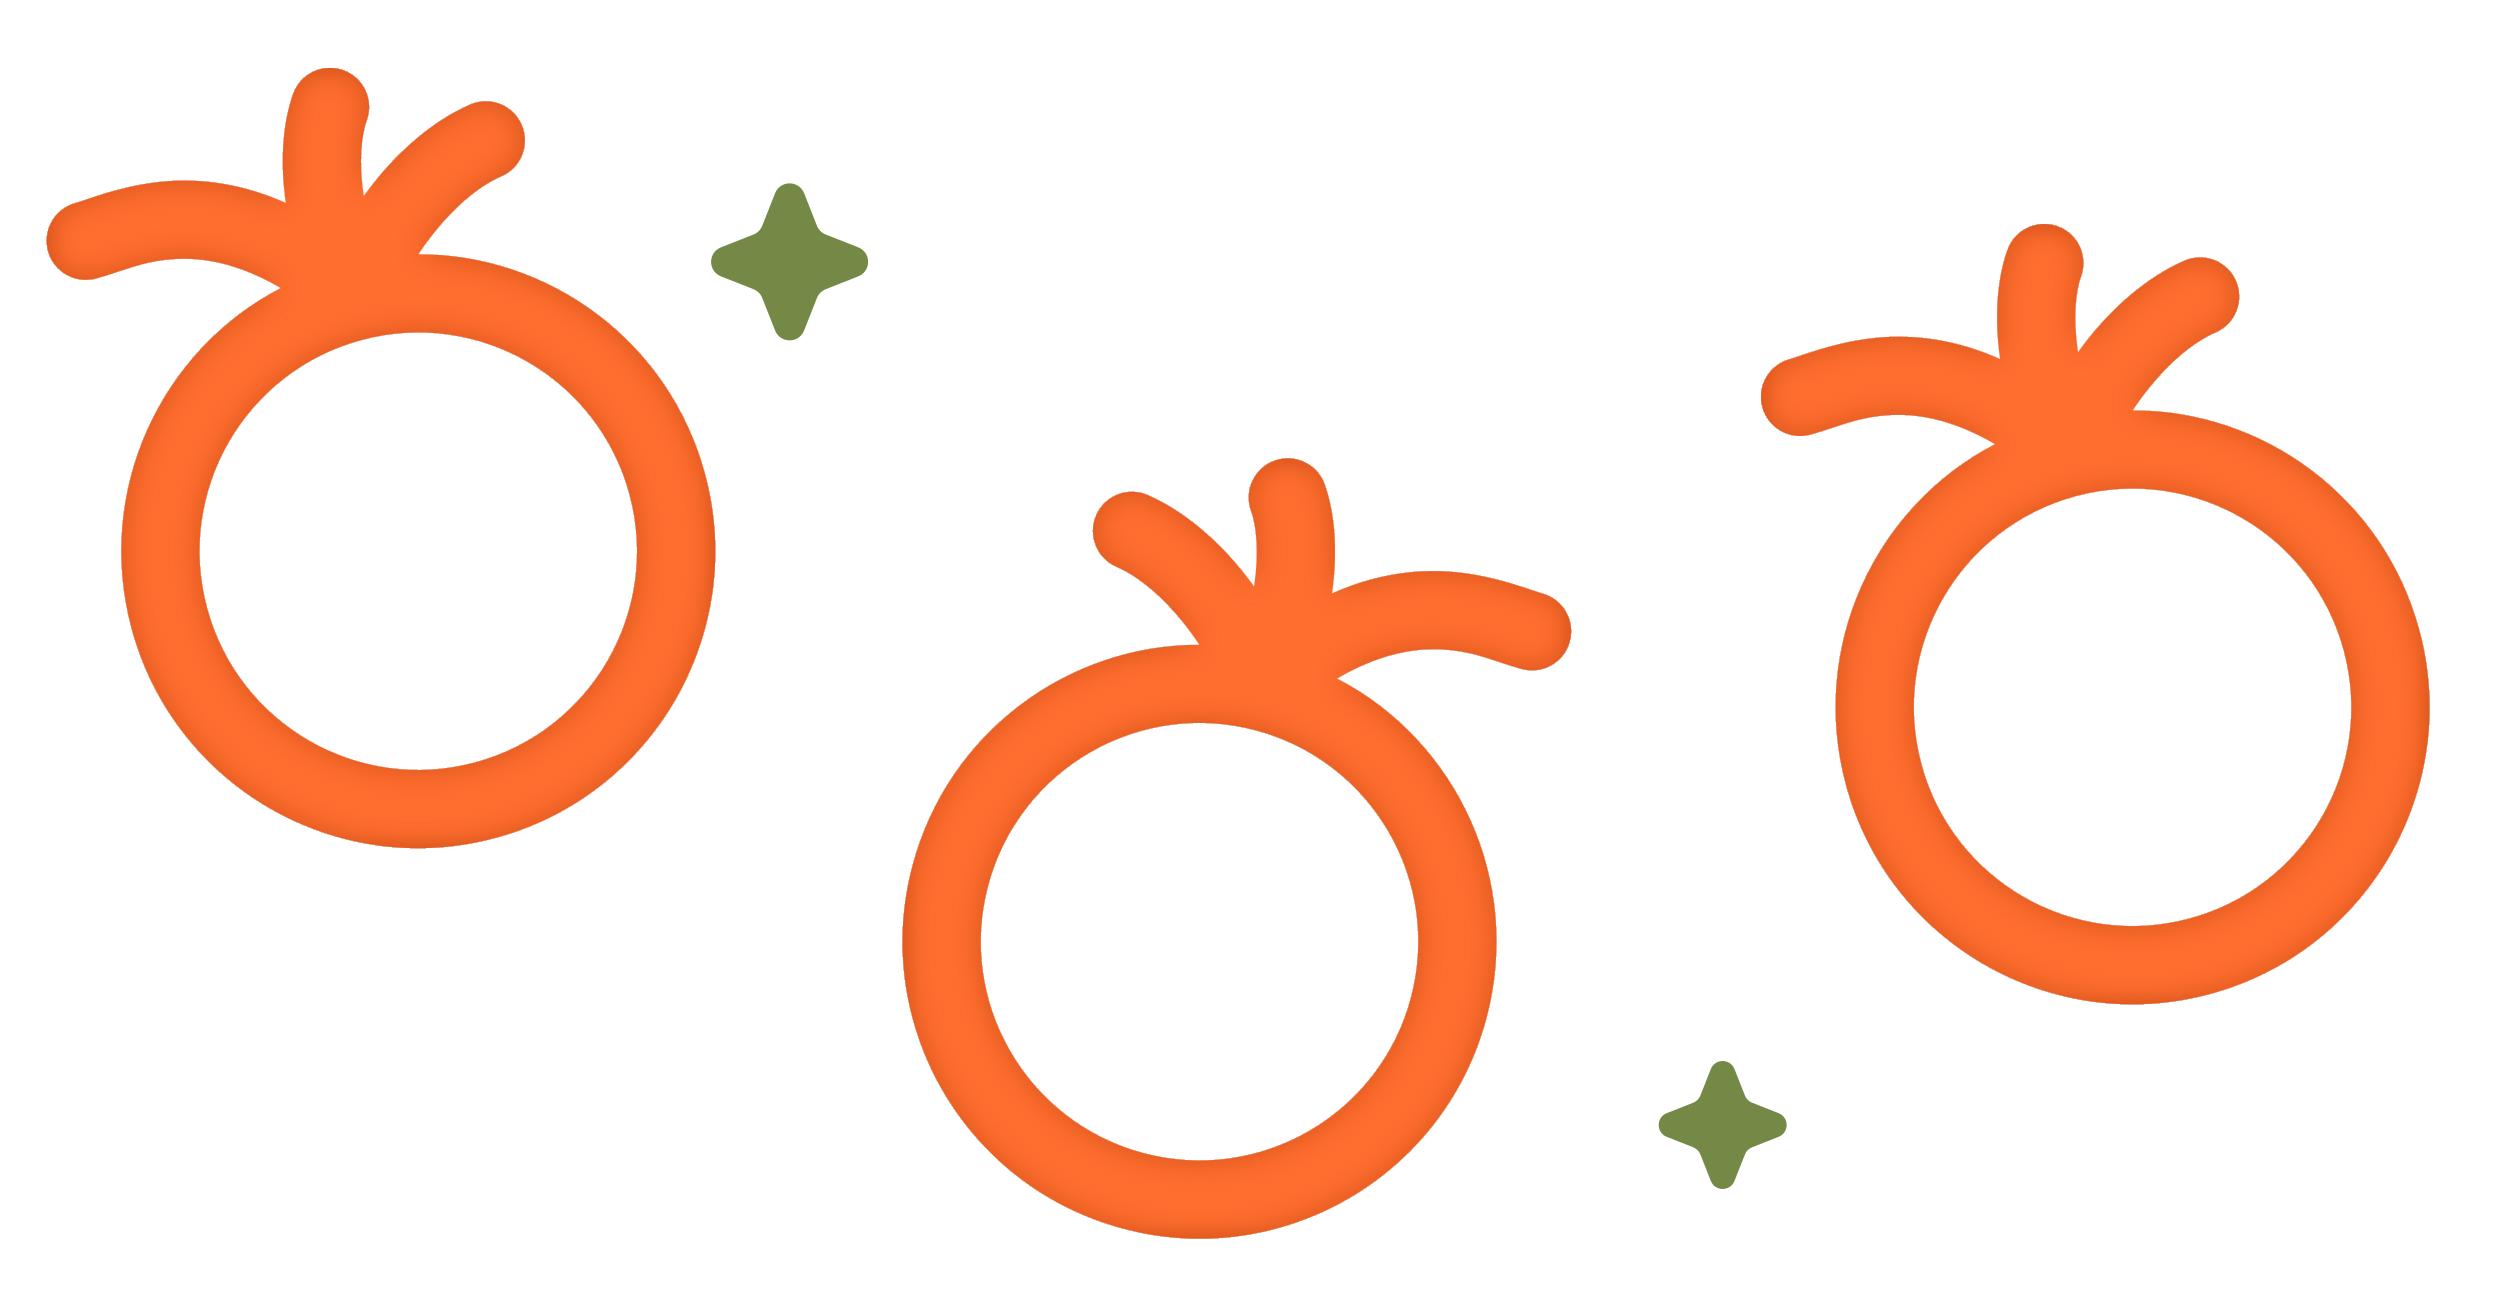
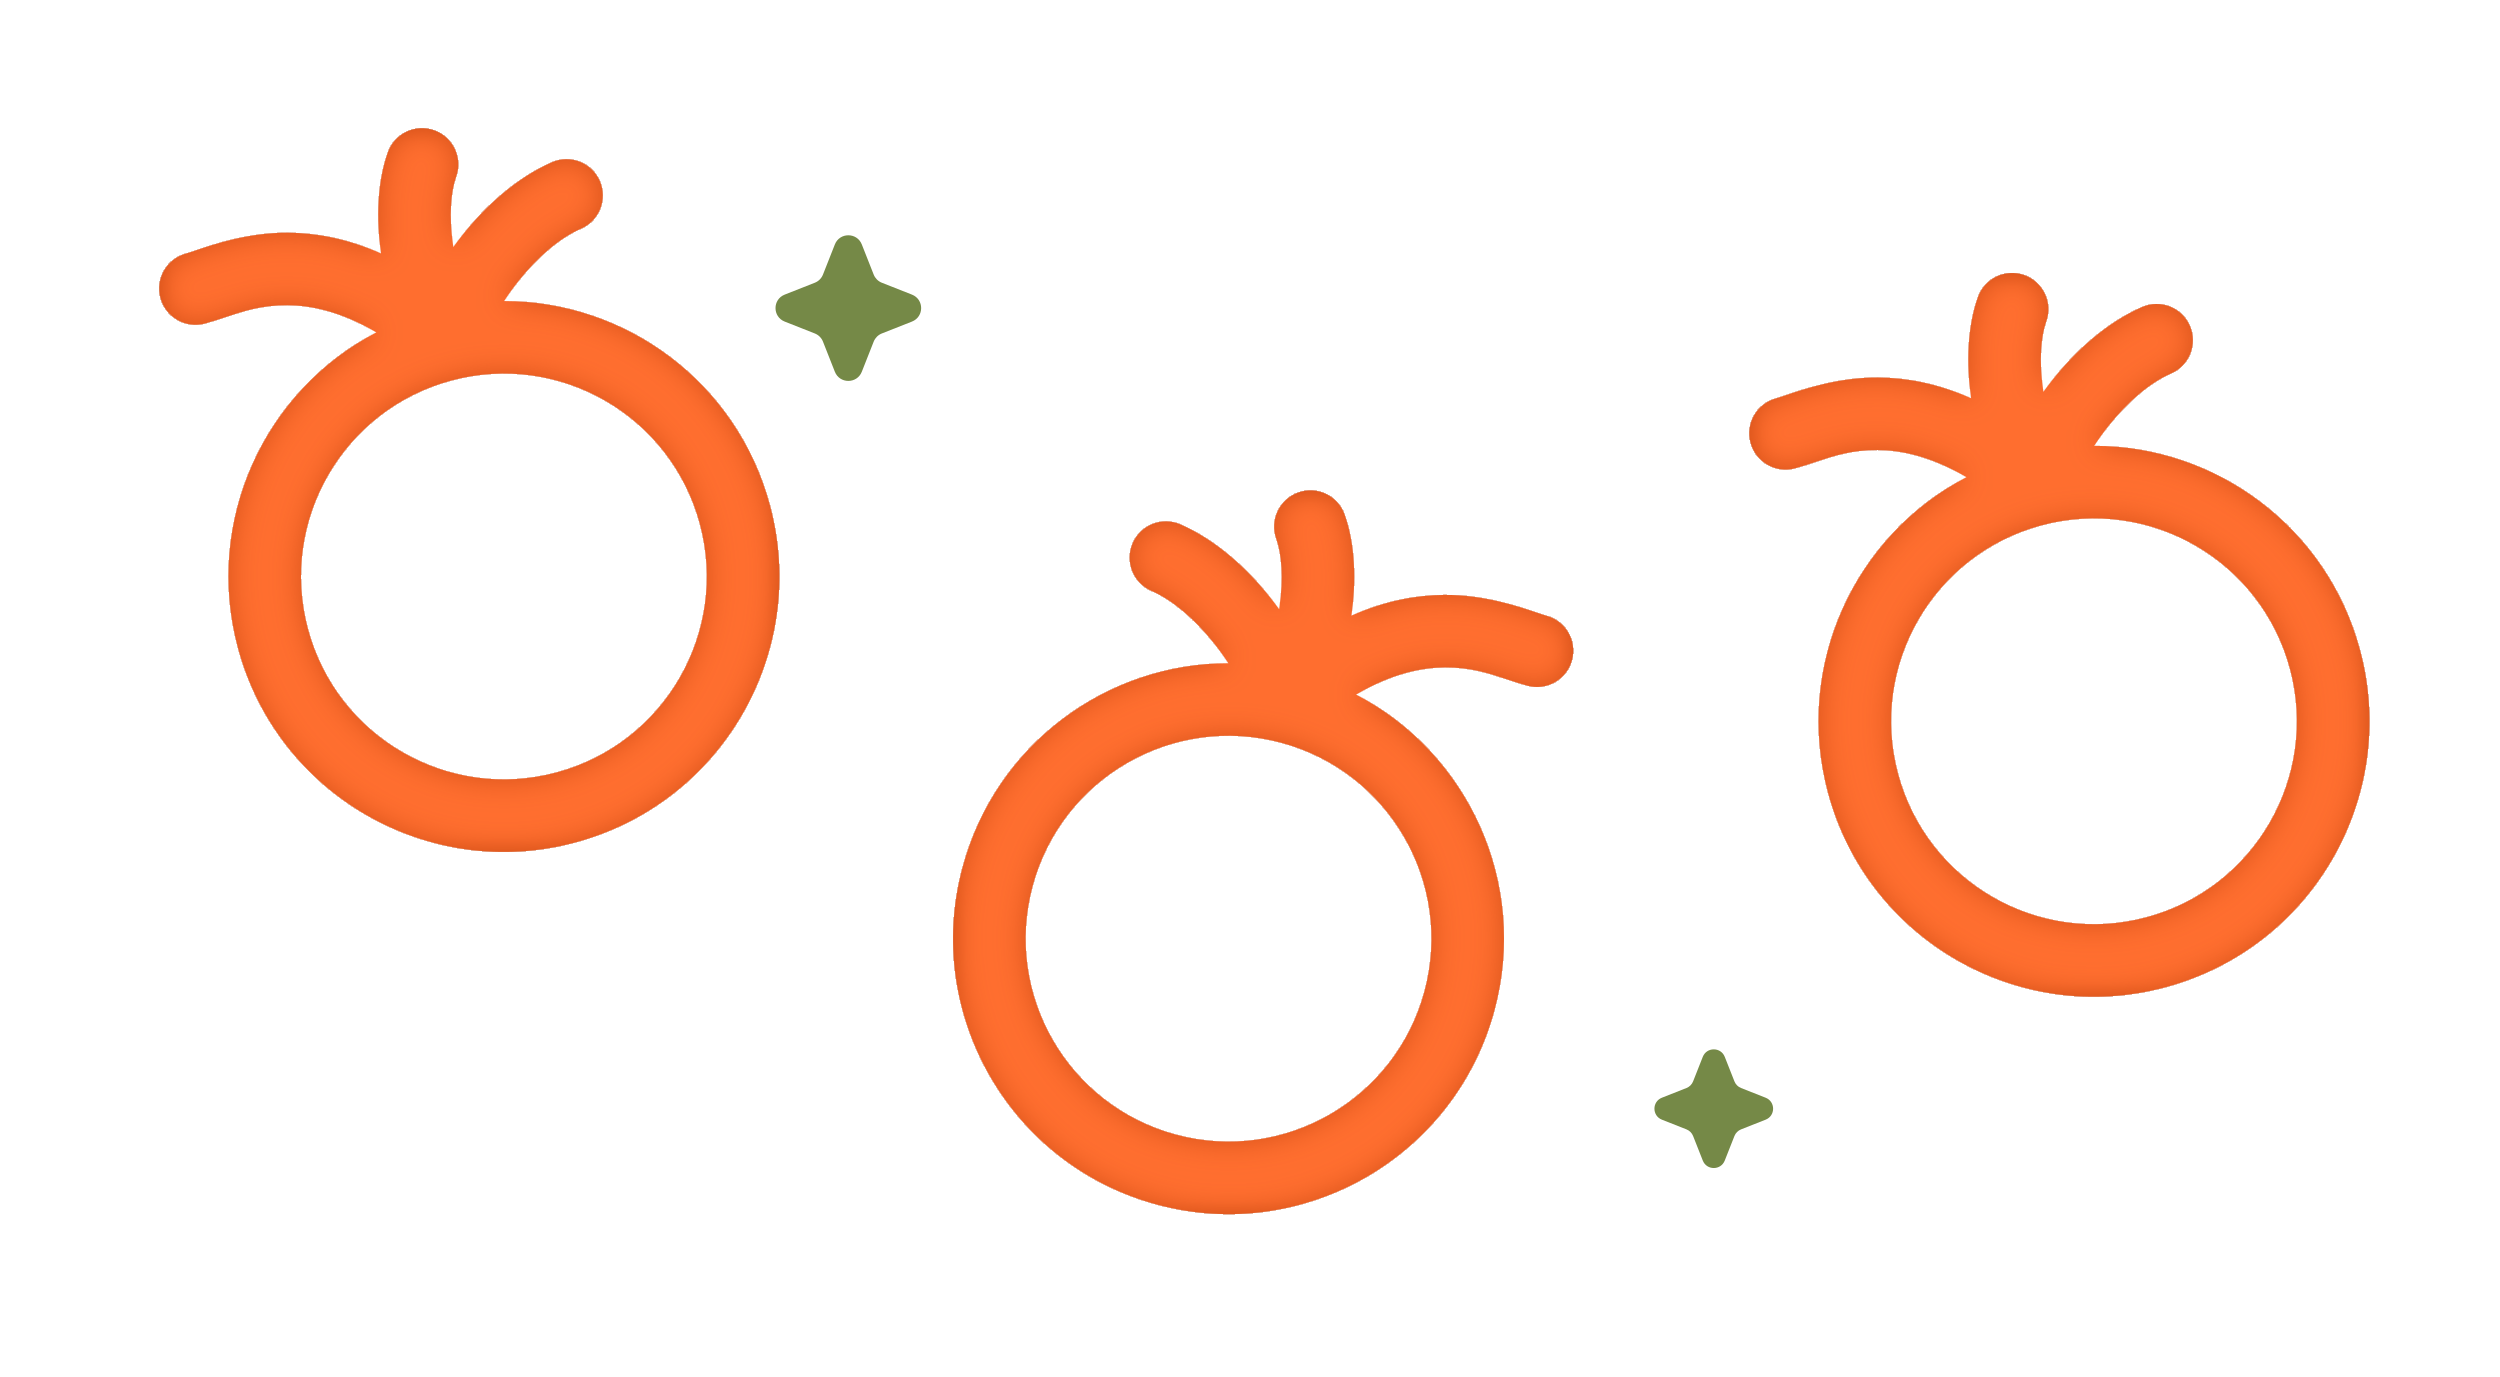
- <svg xmlns="http://www.w3.org/2000/svg" width="320" height="168" viewBox="0 0 320 168" fill="none">
-   <g filter="url(#filter0_i_528_1345)">
-     <path fill-rule="evenodd" clip-rule="evenodd" d="M46.947 15.384C47.878 12.784 46.525 9.922 43.925 8.992C41.325 8.061 38.463 9.414 37.532 12.014C36.049 16.157 35.926 21.23 36.583 25.976C31.932 23.931 27.636 23.14 23.727 23.119C18.276 23.09 13.499 24.714 11.013 25.559C10.446 25.752 9.998 25.904 9.689 25.987C7.021 26.702 5.438 29.443 6.153 32.111C6.868 34.778 9.609 36.361 12.277 35.646C13.273 35.379 14.211 35.067 15.149 34.754L15.149 34.754C17.632 33.927 20.114 33.1 23.675 33.119C26.857 33.136 30.942 33.927 35.939 36.869C20.493 44.921 12.14 62.867 16.835 80.391C22.267 100.663 43.104 112.693 63.375 107.261C83.647 101.829 95.677 80.993 90.246 60.721C85.696 43.743 70.342 32.547 53.564 32.547C54.166 31.616 54.838 30.676 55.574 29.751C58.205 26.446 61.269 23.823 64.177 22.557C66.709 21.454 67.867 18.508 66.765 15.976C65.662 13.444 62.716 12.286 60.184 13.388C55.263 15.531 50.979 19.467 47.75 23.524C47.342 24.036 46.945 24.558 46.56 25.088C46.54 24.962 46.522 24.836 46.504 24.709C45.953 20.826 46.195 17.486 46.947 15.384ZM80.586 63.309C84.589 78.246 75.724 93.6 60.787 97.602C45.85 101.604 30.497 92.74 26.494 77.803C22.492 62.866 31.356 47.512 46.293 43.51C61.23 39.508 76.584 48.372 80.586 63.309Z" fill="#FF6E2F" />
+ <svg xmlns="http://www.w3.org/2000/svg" width="345" height="190" viewBox="0 0 345 190" fill="none">
+   <g filter="url(#filter0_i_785_1528)">
+     <path fill-rule="evenodd" clip-rule="evenodd" d="M62.947 24.384C63.878 21.784 62.525 18.922 59.925 17.991C57.325 17.061 54.463 18.414 53.532 21.014C52.049 25.157 51.926 30.23 52.583 34.975C47.932 32.931 43.636 32.14 39.727 32.119C34.276 32.09 29.499 33.714 27.013 34.559L27.013 34.559C26.446 34.752 25.998 34.904 25.689 34.987C23.021 35.702 21.438 38.443 22.153 41.111C22.868 43.778 25.609 45.361 28.277 44.646C29.273 44.379 30.211 44.067 31.149 43.754L31.149 43.754C33.632 42.927 36.114 42.1 39.675 42.119C42.857 42.136 46.942 42.927 51.939 45.869C36.493 53.921 28.14 71.867 32.835 89.391C38.267 109.663 59.104 121.693 79.375 116.261C99.647 110.829 111.677 89.993 106.245 69.721C101.696 52.743 86.342 41.547 69.564 41.547C70.166 40.616 70.838 39.676 71.574 38.751C74.204 35.446 77.269 32.823 80.177 31.557C82.709 30.454 83.867 27.508 82.765 24.976C81.662 22.444 78.716 21.286 76.184 22.388C71.263 24.531 66.979 28.467 63.75 32.524C63.342 33.036 62.945 33.559 62.56 34.088C62.54 33.962 62.522 33.836 62.504 33.709C61.953 29.826 62.195 26.486 62.947 24.384ZM96.586 72.309C100.589 87.246 91.724 102.6 76.787 106.602C61.85 110.604 46.497 101.74 42.494 86.803C38.492 71.866 47.356 56.512 62.293 52.51C77.23 48.508 92.584 57.372 96.586 72.309Z" fill="#FF6E2F" />
  </g>
-   <g filter="url(#filter1_i_528_1345)">
-     <path fill-rule="evenodd" clip-rule="evenodd" d="M266.377 35.367C267.308 32.767 265.955 29.905 263.355 28.974C260.755 28.044 257.893 29.397 256.962 31.997C255.479 36.14 255.357 41.213 256.014 45.958C251.362 43.914 247.066 43.122 243.158 43.102C237.707 43.073 232.93 44.697 230.443 45.542C229.876 45.734 229.429 45.887 229.119 45.97C226.452 46.684 224.869 49.426 225.583 52.093C226.298 54.761 229.04 56.344 231.707 55.629C232.703 55.362 233.641 55.05 234.579 54.737L234.579 54.737C237.062 53.91 239.544 53.083 243.105 53.102C246.287 53.118 250.373 53.91 255.37 56.852C239.923 64.903 231.57 82.85 236.265 100.374C241.697 120.645 262.534 132.676 282.806 127.244C303.077 121.812 315.108 100.975 309.676 80.704C305.127 63.726 289.773 52.529 272.995 52.529C273.597 51.599 274.269 50.658 275.005 49.734C277.635 46.429 280.699 43.806 283.607 42.539C286.139 41.437 287.298 38.491 286.195 35.959C285.093 33.427 282.147 32.268 279.615 33.371C274.694 35.514 270.409 39.449 267.18 43.506C266.772 44.019 266.375 44.541 265.99 45.071C265.971 44.944 265.952 44.818 265.934 44.692C265.383 40.809 265.625 37.468 266.377 35.367ZM300.017 83.292C304.019 98.229 295.155 113.582 280.218 117.585C265.281 121.587 249.927 112.723 245.925 97.786C241.922 82.849 250.787 67.495 265.724 63.493C280.661 59.49 296.014 68.355 300.017 83.292Z" fill="#FF6E2F" />
+   <g filter="url(#filter1_i_785_1528)">
+     <path fill-rule="evenodd" clip-rule="evenodd" d="M282.377 44.367C283.308 41.767 281.955 38.905 279.355 37.974C276.755 37.044 273.893 38.397 272.962 40.997C271.479 45.14 271.357 50.213 272.014 54.958C267.362 52.914 263.066 52.122 259.158 52.102C253.707 52.073 248.93 53.697 246.443 54.542L246.443 54.542C245.876 54.734 245.429 54.887 245.119 54.97C242.452 55.684 240.869 58.426 241.583 61.093C242.298 63.761 245.04 65.344 247.707 64.629C248.703 64.362 249.641 64.049 250.579 63.737C253.062 62.91 255.544 62.083 259.105 62.102C262.287 62.118 266.373 62.91 271.37 65.852C255.923 73.903 247.57 91.85 252.265 109.374C257.697 129.645 278.534 141.676 298.806 136.244C319.077 130.812 331.108 109.975 325.676 89.704C321.127 72.726 305.773 61.529 288.995 61.529C289.597 60.599 290.269 59.658 291.005 58.734C293.635 55.429 296.699 52.806 299.607 51.539C302.139 50.437 303.298 47.491 302.195 44.959C301.093 42.427 298.147 41.268 295.615 42.371C290.694 44.514 286.409 48.449 283.18 52.506C282.772 53.019 282.375 53.541 281.99 54.071C281.971 53.944 281.952 53.818 281.934 53.692C281.383 49.809 281.625 46.468 282.377 44.367ZM316.017 92.292C320.019 107.229 311.155 122.582 296.218 126.585C281.281 130.587 265.927 121.723 261.925 106.786C257.922 91.849 266.787 76.495 281.724 72.493C296.661 68.49 312.014 77.355 316.017 92.292Z" fill="#FF6E2F" />
  </g>
-   <g filter="url(#filter2_i_528_1345)">
-     <path fill-rule="evenodd" clip-rule="evenodd" d="M160.133 65.367C159.203 62.767 160.556 59.905 163.156 58.974C165.756 58.044 168.618 59.397 169.548 61.997C171.032 66.14 171.154 71.213 170.497 75.958C175.149 73.914 179.445 73.122 183.353 73.102C188.804 73.073 193.581 74.697 196.068 75.542C196.634 75.734 197.082 75.887 197.392 75.97C200.059 76.684 201.642 79.426 200.927 82.093C200.213 84.761 197.471 86.344 194.804 85.629C193.807 85.362 192.869 85.049 191.932 84.737L191.932 84.737C189.449 83.91 186.967 83.083 183.405 83.102C180.223 83.118 176.138 83.91 171.141 86.852C186.587 94.903 194.941 112.85 190.245 130.374C184.813 150.645 163.977 162.676 143.705 157.244C123.433 151.812 111.403 130.975 116.835 110.704C121.384 93.726 136.738 82.529 153.516 82.529C152.914 81.599 152.242 80.658 151.506 79.734C148.876 76.429 145.811 73.805 142.904 72.539C140.372 71.437 139.213 68.491 140.316 65.959C141.418 63.427 144.364 62.268 146.896 63.371C151.817 65.514 156.102 69.449 159.331 73.506C159.739 74.019 160.136 74.541 160.521 75.071C160.54 74.945 160.559 74.818 160.577 74.692C161.128 70.809 160.886 67.468 160.133 65.367ZM126.494 113.292C122.492 128.229 131.356 143.582 146.293 147.585C161.23 151.587 176.584 142.723 180.586 127.786C184.588 112.849 175.724 97.495 160.787 93.493C145.85 89.49 130.497 98.355 126.494 113.292Z" fill="#FF6E2F" />
+   <g filter="url(#filter2_i_785_1528)">
+     <path fill-rule="evenodd" clip-rule="evenodd" d="M176.133 74.367C175.203 71.767 176.556 68.905 179.156 67.974C181.756 67.043 184.618 68.397 185.548 70.997C187.031 75.14 187.154 80.213 186.497 84.958C191.149 82.914 195.445 82.122 199.353 82.102C204.804 82.073 209.581 83.697 212.068 84.542L212.068 84.542C212.634 84.734 213.082 84.887 213.392 84.97C216.059 85.684 217.642 88.426 216.927 91.093C216.213 93.761 213.471 95.344 210.804 94.629C209.807 94.362 208.869 94.049 207.932 93.737L207.932 93.737C205.449 92.91 202.967 92.083 199.405 92.102C196.223 92.118 192.138 92.91 187.141 95.852C202.587 103.903 210.941 121.85 206.245 139.374C200.813 159.645 179.977 171.676 159.705 166.244C139.433 160.812 127.403 139.975 132.835 119.704C137.384 102.726 152.738 91.529 169.516 91.529C168.914 90.599 168.242 89.658 167.506 88.734C164.876 85.429 161.811 82.805 158.904 81.539C156.372 80.437 155.213 77.491 156.316 74.959C157.418 72.427 160.364 71.268 162.896 72.371C167.817 74.514 172.102 78.449 175.331 82.506C175.739 83.019 176.136 83.541 176.521 84.071C176.54 83.945 176.559 83.818 176.577 83.692C177.128 79.809 176.886 76.468 176.133 74.367ZM142.494 122.292C138.492 137.229 147.356 152.582 162.293 156.585C177.23 160.587 192.584 151.723 196.586 136.786C200.588 121.849 191.724 106.495 176.787 102.493C161.85 98.49 146.497 107.355 142.494 122.292Z" fill="#FF6E2F" />
  </g>
-   <path d="M99.209 24.735C99.875 23.047 102.264 23.047 102.93 24.735L104.569 28.891C104.773 29.407 105.181 29.814 105.696 30.018L109.852 31.657C111.541 32.323 111.541 34.712 109.852 35.378L105.696 37.017C105.181 37.221 104.773 37.629 104.569 38.144L102.93 42.3C102.264 43.988 99.875 43.988 99.209 42.3L97.57 38.144C97.367 37.629 96.959 37.221 96.443 37.017L92.287 35.378C90.599 34.712 90.599 32.323 92.287 31.657L96.443 30.018C96.959 29.814 97.367 29.407 97.57 28.891L99.209 24.735Z" fill="#758947" />
-   <path d="M218.984 136.844C219.527 135.468 221.473 135.468 222.016 136.844L223.352 140.23C223.517 140.65 223.85 140.983 224.27 141.148L227.656 142.484C229.032 143.027 229.032 144.974 227.656 145.516L224.27 146.852C223.85 147.017 223.517 147.35 223.352 147.77L222.016 151.156C221.473 152.532 219.527 152.532 218.984 151.156L217.648 147.77C217.483 147.35 217.15 147.017 216.73 146.852L213.344 145.516C211.968 144.974 211.968 143.027 213.344 142.484L216.73 141.148C217.15 140.983 217.483 140.65 217.648 140.23L218.984 136.844Z" fill="#758947" />
+   <path d="M115.209 33.735C115.875 32.047 118.264 32.047 118.93 33.735L120.569 37.891C120.773 38.407 121.181 38.815 121.696 39.018L125.852 40.657C127.541 41.323 127.541 43.712 125.852 44.378L121.696 46.017C121.181 46.221 120.773 46.629 120.569 47.144L118.93 51.3C118.264 52.988 115.875 52.988 115.209 51.3L113.57 47.144C113.367 46.629 112.959 46.221 112.443 46.017L108.287 44.378C106.599 43.712 106.599 41.323 108.287 40.657L112.443 39.018C112.959 38.815 113.367 38.407 113.57 37.891L115.209 33.735Z" fill="#758947" />
+   <path d="M234.984 145.844C235.527 144.468 237.473 144.468 238.016 145.844L239.352 149.23C239.517 149.65 239.85 149.983 240.27 150.148L243.656 151.484C245.032 152.027 245.032 153.974 243.656 154.516L240.27 155.852C239.85 156.017 239.517 156.35 239.352 156.77L238.016 160.156C237.473 161.532 235.527 161.532 234.984 160.156L233.648 156.77C233.483 156.35 233.15 156.017 232.73 155.852L229.344 154.516C227.968 153.974 227.968 152.027 229.344 151.484L232.73 150.148C233.15 149.983 233.483 149.65 233.648 149.23L234.984 145.844Z" fill="#758947" />
  <defs>
-     <filter id="filter0_i_528_1345" x="5.981" y="8.698" width="85.568" height="99.868" filterUnits="userSpaceOnUse" color-interpolation-filters="sRGB">
+     <filter id="filter0_i_785_1528" x="21.981" y="17.698" width="85.568" height="99.868" filterUnits="userSpaceOnUse" color-interpolation-filters="sRGB">
      <feFlood flood-opacity="0" result="BackgroundImageFix" />
      <feBlend mode="normal" in="SourceGraphic" in2="BackgroundImageFix" result="shape" />
      <feColorMatrix in="SourceAlpha" type="matrix" values="0 0 0 0 0 0 0 0 0 0 0 0 0 0 0 0 0 0 127 0" result="hardAlpha" />
      <feOffset />
      <feGaussianBlur stdDeviation="2" />
      <feComposite in2="hardAlpha" operator="arithmetic" k2="-1" k3="1" />
      <feColorMatrix type="matrix" values="0 0 0 0 0.675 0 0 0 0 0.202 0 0 0 0 0 0 0 0 0.5 0" />
-       <feBlend mode="normal" in2="shape" result="effect1_innerShadow_528_1345" />
+       <feBlend mode="normal" in2="shape" result="effect1_innerShadow_785_1528" />
    </filter>
-     <filter id="filter1_i_528_1345" x="225.412" y="28.68" width="85.568" height="99.868" filterUnits="userSpaceOnUse" color-interpolation-filters="sRGB">
+     <filter id="filter1_i_785_1528" x="241.412" y="37.68" width="85.568" height="99.868" filterUnits="userSpaceOnUse" color-interpolation-filters="sRGB">
      <feFlood flood-opacity="0" result="BackgroundImageFix" />
      <feBlend mode="normal" in="SourceGraphic" in2="BackgroundImageFix" result="shape" />
      <feColorMatrix in="SourceAlpha" type="matrix" values="0 0 0 0 0 0 0 0 0 0 0 0 0 0 0 0 0 0 127 0" result="hardAlpha" />
      <feOffset />
      <feGaussianBlur stdDeviation="2" />
      <feComposite in2="hardAlpha" operator="arithmetic" k2="-1" k3="1" />
      <feColorMatrix type="matrix" values="0 0 0 0 0.675 0 0 0 0 0.202 0 0 0 0 0 0 0 0 0.5 0" />
-       <feBlend mode="normal" in2="shape" result="effect1_innerShadow_528_1345" />
+       <feBlend mode="normal" in2="shape" result="effect1_innerShadow_785_1528" />
    </filter>
-     <filter id="filter2_i_528_1345" x="115.531" y="58.68" width="85.568" height="99.868" filterUnits="userSpaceOnUse" color-interpolation-filters="sRGB">
+     <filter id="filter2_i_785_1528" x="131.531" y="67.68" width="85.568" height="99.868" filterUnits="userSpaceOnUse" color-interpolation-filters="sRGB">
      <feFlood flood-opacity="0" result="BackgroundImageFix" />
      <feBlend mode="normal" in="SourceGraphic" in2="BackgroundImageFix" result="shape" />
      <feColorMatrix in="SourceAlpha" type="matrix" values="0 0 0 0 0 0 0 0 0 0 0 0 0 0 0 0 0 0 127 0" result="hardAlpha" />
      <feOffset />
      <feGaussianBlur stdDeviation="2" />
      <feComposite in2="hardAlpha" operator="arithmetic" k2="-1" k3="1" />
      <feColorMatrix type="matrix" values="0 0 0 0 0.675 0 0 0 0 0.202 0 0 0 0 0 0 0 0 0.5 0" />
-       <feBlend mode="normal" in2="shape" result="effect1_innerShadow_528_1345" />
+       <feBlend mode="normal" in2="shape" result="effect1_innerShadow_785_1528" />
    </filter>
  </defs>
</svg>
